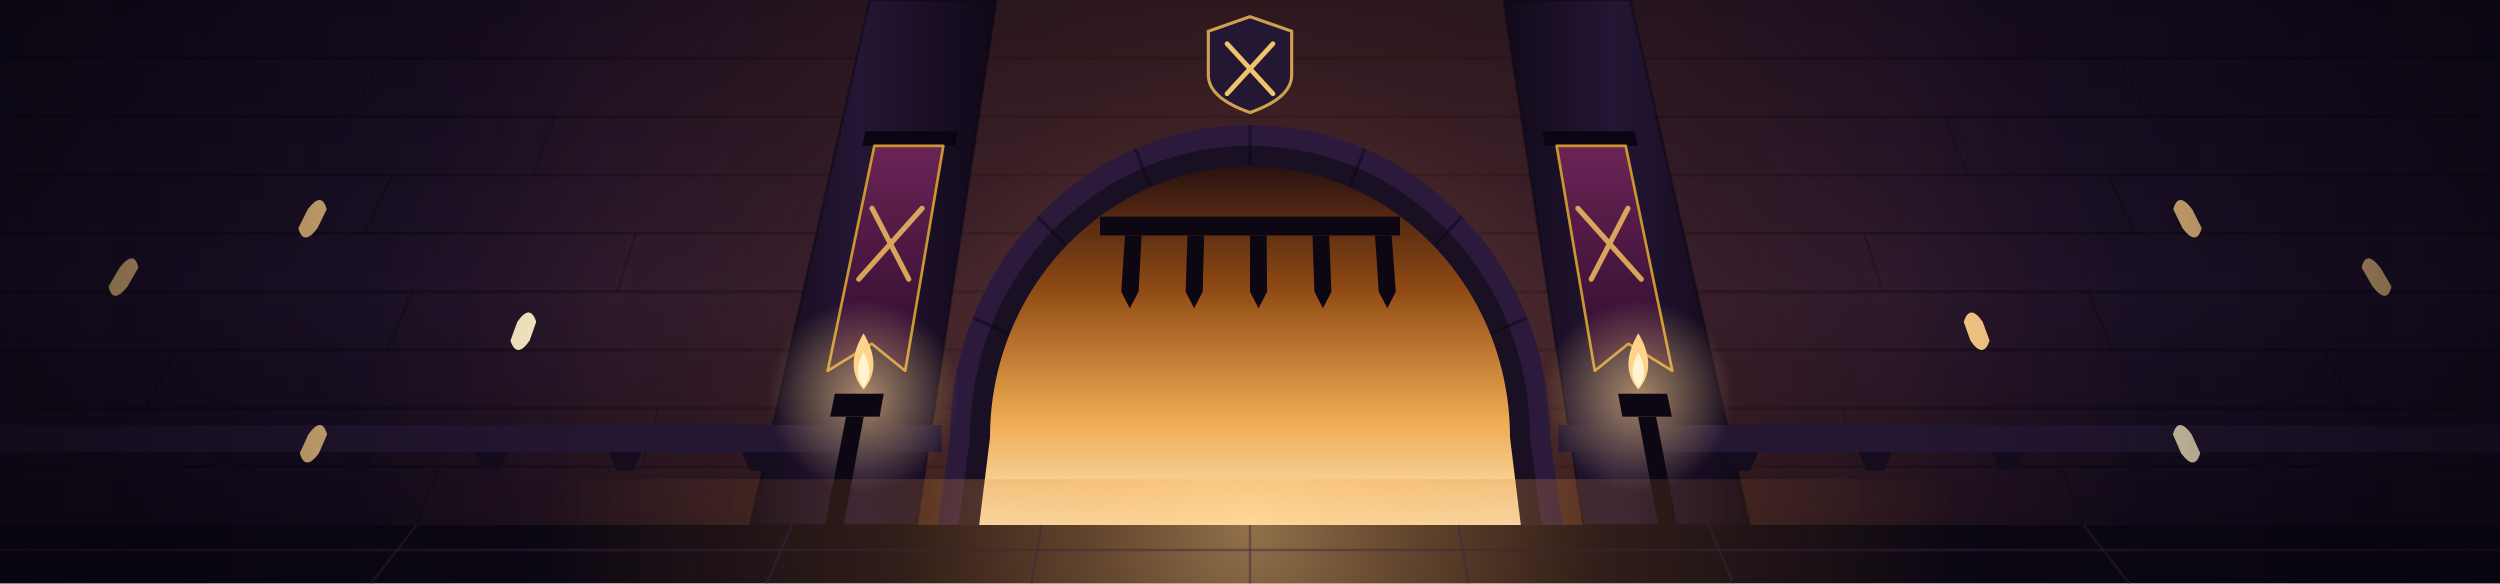
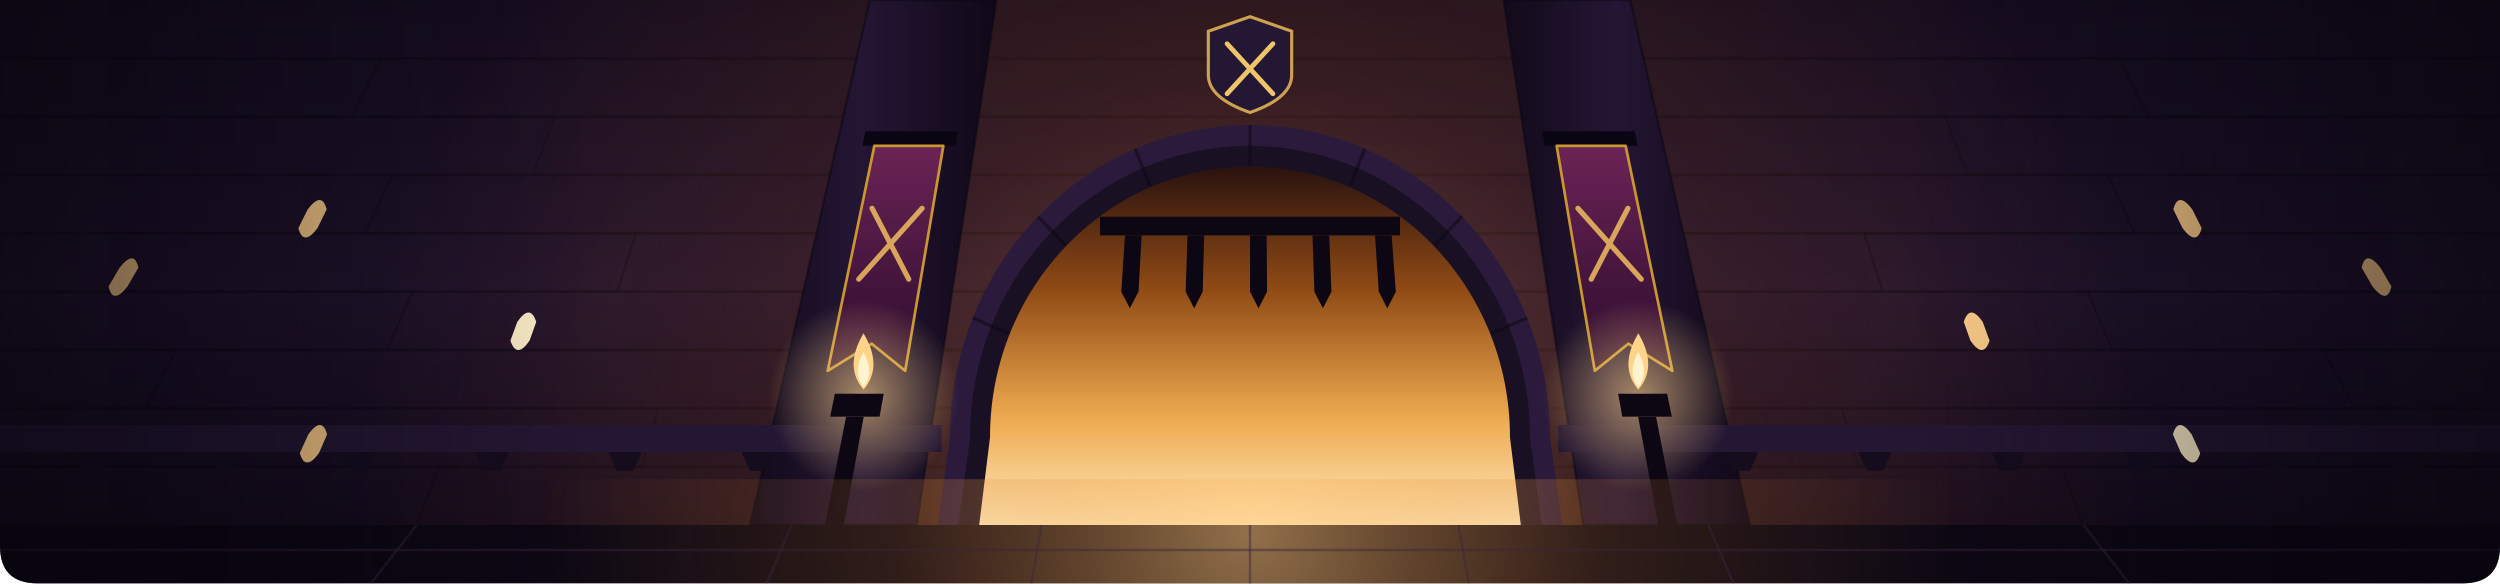
<svg xmlns="http://www.w3.org/2000/svg" width="1200" height="280" viewBox="0 0 1200 280" role="img" aria-label="The entrance to the Fortress of The Council of CLAUDE Agents">
  <defs>
    <linearGradient id="ftrWall" x1="0" y1="0" x2="0" y2="1">
      <stop offset="0%" stop-color="#150c1e" />
      <stop offset="55%" stop-color="#20132c" />
      <stop offset="100%" stop-color="#140b1c" />
    </linearGradient>
    <linearGradient id="ftrPier" x1="0" y1="0" x2="1" y2="0">
      <stop offset="0%" stop-color="#120a1a" />
      <stop offset="45%" stop-color="#241634" />
      <stop offset="100%" stop-color="#100818" />
    </linearGradient>
    <radialGradient id="ftrGlow" cx="600" cy="235" r="430" gradientUnits="userSpaceOnUse">
      <stop offset="0%" stop-color="#ffb968" stop-opacity="0.40" />
      <stop offset="46%" stop-color="#d0641f" stop-opacity="0.16" />
      <stop offset="100%" stop-color="#d0641f" stop-opacity="0" />
    </radialGradient>
    <linearGradient id="ftrGateway" x1="0" y1="0" x2="0" y2="1">
      <stop offset="0%" stop-color="#2a120f" />
      <stop offset="34%" stop-color="#8f4a15" />
      <stop offset="70%" stop-color="#eda94f" />
      <stop offset="100%" stop-color="#ffe9bd" />
    </linearGradient>
    <radialGradient id="ftrPool" cx="600" cy="254" r="340" gradientUnits="userSpaceOnUse">
      <stop offset="0%" stop-color="#ffc879" stop-opacity="0.55" />
      <stop offset="50%" stop-color="#e08a34" stop-opacity="0.17" />
      <stop offset="100%" stop-color="#e08a34" stop-opacity="0" />
    </radialGradient>
    <radialGradient id="ftrTorch" cx="0.5" cy="0.5" r="0.5">
      <stop offset="0%" stop-color="#ffd48a" stop-opacity="0.6" />
      <stop offset="100%" stop-color="#ffd48a" stop-opacity="0" />
    </radialGradient>
    <linearGradient id="ftrBanner" x1="0" y1="0" x2="0" y2="1">
      <stop offset="0%" stop-color="#6b2455" />
      <stop offset="100%" stop-color="#2b0b2d" />
    </linearGradient>
    <linearGradient id="ftrVig" x1="0" y1="0" x2="1" y2="0">
      <stop offset="0%" stop-color="#05030b" stop-opacity="0.62" />
      <stop offset="24%" stop-color="#05030b" stop-opacity="0" />
      <stop offset="76%" stop-color="#05030b" stop-opacity="0" />
      <stop offset="100%" stop-color="#05030b" stop-opacity="0.62" />
    </linearGradient>
+     <clipPath id="ftrClip">
+       <path d="M 0 0 L 1200 0 L 1200 262 Q 1200 280 1182 280 L 18 280 Q 0 280 0 262 Z" />
+     </clipPath>
  </defs>
-   <rect width="1200" height="252" fill="url(#ftrWall)" />
-   <g stroke="#0b0612" stroke-opacity="0.5" stroke-width="1.5">
-     <path d="M 0 28 L 1200 28" />
-     <path d="M 0 56 L 1200 56" />
-     <path d="M 0 84 L 1200 84" />
-     <path d="M 0 112 L 1200 112" />
-     <path d="M 0 140 L 1200 140" />
-     <path d="M 0 168 L 1200 168" />
-     <path d="M 0 196 L 1200 196" />
-     <path d="M 0 224 L 1200 224" />
+   <g clip-path="url(#ftrClip)">
+     <rect width="1200" height="252" fill="url(#ftrWall)" />
+     <g stroke="#0b0612" stroke-opacity="0.5" stroke-width="1.5">
+       <path d="M 0 28 L 1200 28" />
+       <path d="M 0 56 L 1200 56" />
+       <path d="M 0 84 L 1200 84" />
+       <path d="M 0 112 L 1200 112" />
+       <path d="M 0 140 L 1200 140" />
+       <path d="M 0 168 L 1200 168" />
+       <path d="M 0 196 L 1200 196" />
+       <path d="M 0 224 L 1200 224" />
+     </g>
+     <g stroke="#0b0612" stroke-opacity="0.38" stroke-width="1.2">
+       <path d="M 182.9 28 L 168.7 56" />
+       <path d="M 266.4 56 L 255.5 84" />
+       <path d="M 188.3 84 L 175.2 112" />
+       <path d="M 305.2 112 L 296.2 140" />
+       <path d="M 197.9 140 L 185.9 168" />
+       <path d="M 84.7 168 L 69.8 196" />
+       <path d="M 316 196 L 308 224" />
+       <path d="M 210.6 224 L 200 252" />
+       <path d="M 1017.1 28 L 1031.3 56" />
+       <path d="M 933.6 56 L 944.5 84" />
+       <path d="M 1011.7 84 L 1024.8 112" />
+       <path d="M 894.8 112 L 903.8 140" />
+       <path d="M 1002.1 140 L 1014.1 168" />
+       <path d="M 1115.3 168 L 1130.2 196" />
+       <path d="M 884 196 L 892 224" />
+       <path d="M 989.4 224 L 1000 252" />
+     </g>
+     <rect width="1200" height="280" fill="url(#ftrGlow)" />
+     <g fill="url(#ftrPier)" stroke="#0b0612" stroke-opacity="0.5" stroke-width="1.2">
+       <path d="M 360 252 L 417.5 0 L 478.3 0 L 440 252 Z" />
+       <path d="M 760 252 L 721.7 0 L 782.5 0 L 840 252 Z" />
+     </g>
+     <g fill="#241733">
+       <rect x="0" y="204" width="452" height="13" />
+       <rect x="748" y="204" width="452" height="13" />
+     </g>
+     <g fill="#150c1e">
+       <path d="M 36 217 L 52 217 L 48 226 L 40 226 Z" />
+       <path d="M 100 217 L 116 217 L 112 226 L 104 226 Z" />
+       <path d="M 164 217 L 180 217 L 176 226 L 168 226 Z" />
+       <path d="M 228 217 L 244 217 L 240 226 L 232 226 Z" />
+       <path d="M 292 217 L 308 217 L 304 226 L 296 226 Z" />
+       <path d="M 356 217 L 372 217 L 368 226 L 360 226 Z" />
+       <path d="M 828 217 L 844 217 L 840 226 L 832 226 Z" />
+       <path d="M 892 217 L 908 217 L 904 226 L 896 226 Z" />
+       <path d="M 956 217 L 972 217 L 968 226 L 960 226 Z" />
+       <path d="M 1020 217 L 1036 217 L 1032 226 L 1024 226 Z" />
+       <path d="M 1084 217 L 1100 217 L 1096 226 L 1088 226 Z" />
+       <path d="M 1148 217 L 1164 217 L 1160 226 L 1152 226 Z" />
+     </g>
+     <path d="M 450 252 L 456 210 A 144 150 0 0 1 744 210 L 750 252 Z" fill="#2b1a3c" />
+     <path d="M 460 252 L 465.6 210 A 134.4 140 0 0 1 734.4 210 L 740 252 Z" fill="#1a1024" />
+     <path d="M 470 252 L 475.2 210 A 124.8 130 0 0 1 724.8 210 L 730 252 Z" fill="url(#ftrGateway)" />
+     <g stroke="#0b0612" stroke-opacity="0.5" stroke-width="1.6">
+       <path d="M 467 152.6 L 484.2 160.1" />
+       <path d="M 498.2 103.9 L 511.4 117.7" />
+       <path d="M 544.9 71.4 L 552 89.4" />
+       <path d="M 600 60 L 600 79.5" />
+       <path d="M 655.1 71.4 L 648 89.4" />
+       <path d="M 701.8 103.9 L 688.6 117.7" />
+       <path d="M 733 152.6 L 715.8 160.1" />
+     </g>
+     <rect x="528" y="104" width="144" height="9" fill="#0d0714" />
+     <g fill="#0d0714">
+       <path d="M 540 113 L 548 113 L 546.5 140 L 542.3 148 L 538.2 140 Z" />
+       <path d="M 570 113 L 578 113 L 577.3 140 L 573.2 148 L 569.1 140 Z" />
+       <path d="M 600 113 L 608 113 L 608.2 140 L 604.1 148 L 600 140 Z" />
+       <path d="M 630 113 L 638 113 L 639.1 140 L 635 148 L 630.9 140 Z" />
+       <path d="M 660 113 L 668 113 L 670 140 L 665.9 148 L 661.8 140 Z" />
+     </g>
+     <path d="M 600 8 L 620 15 L 620 36 Q 620 47 600 54 Q 580 47 580 36 L 580 15 Z" fill="#241733" stroke="#e0b055" stroke-opacity="0.9" stroke-width="1.5" />
+     <path d="M 589 21 L 611 45 M 611 21 L 589 45" stroke="#f0c46a" stroke-width="2.3" stroke-linecap="round" />
+     <g fill="#0a0512">
+       <path d="M 413.9 70 L 415.4 63 L 459.7 63 L 458.6 70 Z" />
+       <path d="M 741.4 70 L 740.3 63 L 784.6 63 L 786.1 70 Z" />
+     </g>
+     <g fill="url(#ftrBanner)" stroke="#c9962f" stroke-width="1.3" stroke-linejoin="round">
+       <path d="M 419.7 70 L 452.8 70 L 434.5 178 L 418.4 165 L 397.3 178 Z" />
+       <path d="M 747.2 70 L 780.3 70 L 802.7 178 L 781.6 165 L 765.5 178 Z" />
+     </g>
+     <g stroke="#e8b45f" stroke-width="2.5" stroke-linecap="round" stroke-opacity="0.9">
+       <path d="M 418.6 100 L 436.2 134 M 442.6 100 L 412.2 134" />
+       <path d="M 781.4 100 L 763.8 134 M 757.4 100 L 787.8 134" />
+     </g>
+     <g fill="#ffcf8a">
+       <path d="M 147.7 100.5 Q 154.5 91.5 156.8 100.5 L 152.4 109.5 Q 145.6 118.5 143.2 109.5 Z" />
+       <path d="M 1052.3 100.5 Q 1045.5 91.5 1043.2 100.5 L 1047.6 109.5 Q 1054.4 118.5 1056.8 109.5 Z" />
+       <path d="M 248.3 154.5 Q 254.5 145.5 257.4 154.5 L 254.2 163.5 Q 248 172.5 245 163.5 Z" fill="#fff0c8" />
+       <path d="M 951.7 154.5 Q 945.5 145.5 942.6 154.5 L 945.8 163.5 Q 952 172.5 955 163.5 Z" />
+       <path d="M 148 208.5 Q 154.5 199.5 157 208.5 L 153.1 217.5 Q 146.5 226.5 143.9 217.5 Z" />
+       <path d="M 1052 208.5 Q 1045.5 199.5 1043 208.5 L 1046.9 217.5 Q 1053.5 226.5 1056.1 217.5 Z" fill="#fff0c8" />
+       <path d="M 57.4 128.5 Q 64.5 119.5 66.4 128.5 L 61.2 137.5 Q 54.1 146.5 52.1 137.5 Z" />
+       <path d="M 1142.6 128.5 Q 1135.5 119.5 1133.6 128.5 L 1138.8 137.5 Q 1145.9 146.5 1147.9 137.5 Z" />
+     </g>
+     <g>
+       <circle cx="414.5" cy="190" r="46" fill="url(#ftrTorch)" />
+       <circle cx="786.4" cy="190" r="46" fill="url(#ftrTorch)" />
+       <path d="M 396 252 L 406.1 200 L 414.6 200 L 405 252 Z" fill="#0d0714" />
+       <path d="M 796 252 L 786.3 200 L 794.9 200 L 805 252 Z" fill="#0d0714" />
+       <path d="M 398.5 200 L 400.7 189 L 424.2 189 L 422.2 200 Z" fill="#0d0714" />
+       <path d="M 778.7 200 L 776.7 189 L 800.2 189 L 802.5 200 Z" fill="#0d0714" />
+       <path d="M 414.5 160 Q 424 176 414.5 187 Q 405 176 414.5 160 Z" fill="#ffd48a" />
+       <path d="M 786.4 160 Q 795.9 176 786.4 187 Q 776.9 176 786.4 160 Z" fill="#ffd48a" />
+       <path d="M 414.5 169 Q 420 179 414.5 186 Q 409 179 414.5 169 Z" fill="#fff3d0" />
+       <path d="M 786.4 169 Q 791.9 179 786.4 186 Q 780.9 179 786.4 169 Z" fill="#fff3d0" />
+     </g>
+     <rect x="0" y="252" width="1200" height="28" fill="#0c0713" />
+     <rect x="0" y="230" width="1200" height="50" fill="url(#ftrPool)" />
+     <g stroke="#3a2440" stroke-opacity="0.45" stroke-width="1.2">
+       <path d="M 0 264 L 1200 264" />
+       <path d="M 200 252 L 178 280" />
+       <path d="M 380 252 L 368 280" />
+       <path d="M 500 252 L 495 280" />
+       <path d="M 600 252 L 600 280" />
+       <path d="M 700 252 L 705 280" />
+       <path d="M 820 252 L 832 280" />
+       <path d="M 1000 252 L 1022 280" />
+     </g>
+     <rect width="1200" height="280" fill="url(#ftrVig)" />
  </g>
-   <g stroke="#0b0612" stroke-opacity="0.38" stroke-width="1.2">
-     <path d="M 182.9 28 L 168.7 56" />
-     <path d="M 266.4 56 L 255.5 84" />
-     <path d="M 188.3 84 L 175.2 112" />
-     <path d="M 305.2 112 L 296.2 140" />
-     <path d="M 197.9 140 L 185.9 168" />
-     <path d="M 84.7 168 L 69.8 196" />
-     <path d="M 316 196 L 308 224" />
-     <path d="M 210.6 224 L 200 252" />
-     <path d="M 1017.1 28 L 1031.3 56" />
-     <path d="M 933.6 56 L 944.5 84" />
-     <path d="M 1011.7 84 L 1024.8 112" />
-     <path d="M 894.8 112 L 903.8 140" />
-     <path d="M 1002.1 140 L 1014.1 168" />
-     <path d="M 1115.3 168 L 1130.2 196" />
-     <path d="M 884 196 L 892 224" />
-     <path d="M 989.4 224 L 1000 252" />
-   </g>
-   <rect width="1200" height="280" fill="url(#ftrGlow)" />
-   <g fill="url(#ftrPier)" stroke="#0b0612" stroke-opacity="0.5" stroke-width="1.2">
-     <path d="M 360 252 L 417.5 0 L 478.3 0 L 440 252 Z" />
-     <path d="M 760 252 L 721.7 0 L 782.5 0 L 840 252 Z" />
-   </g>
-   <g fill="#241733">
-     <rect x="0" y="204" width="452" height="13" />
-     <rect x="748" y="204" width="452" height="13" />
-   </g>
-   <g fill="#150c1e">
-     <path d="M 36 217 L 52 217 L 48 226 L 40 226 Z" />
-     <path d="M 100 217 L 116 217 L 112 226 L 104 226 Z" />
-     <path d="M 164 217 L 180 217 L 176 226 L 168 226 Z" />
-     <path d="M 228 217 L 244 217 L 240 226 L 232 226 Z" />
-     <path d="M 292 217 L 308 217 L 304 226 L 296 226 Z" />
-     <path d="M 356 217 L 372 217 L 368 226 L 360 226 Z" />
-     <path d="M 828 217 L 844 217 L 840 226 L 832 226 Z" />
-     <path d="M 892 217 L 908 217 L 904 226 L 896 226 Z" />
-     <path d="M 956 217 L 972 217 L 968 226 L 960 226 Z" />
-     <path d="M 1020 217 L 1036 217 L 1032 226 L 1024 226 Z" />
-     <path d="M 1084 217 L 1100 217 L 1096 226 L 1088 226 Z" />
-     <path d="M 1148 217 L 1164 217 L 1160 226 L 1152 226 Z" />
-   </g>
-   <path d="M 450 252 L 456 210 A 144 150 0 0 1 744 210 L 750 252 Z" fill="#2b1a3c" />
-   <path d="M 460 252 L 465.6 210 A 134.4 140 0 0 1 734.4 210 L 740 252 Z" fill="#1a1024" />
-   <path d="M 470 252 L 475.2 210 A 124.8 130 0 0 1 724.8 210 L 730 252 Z" fill="url(#ftrGateway)" />
-   <g stroke="#0b0612" stroke-opacity="0.5" stroke-width="1.6">
-     <path d="M 467 152.6 L 484.2 160.1" />
-     <path d="M 498.2 103.9 L 511.4 117.7" />
-     <path d="M 544.9 71.4 L 552 89.4" />
-     <path d="M 600 60 L 600 79.5" />
-     <path d="M 655.1 71.4 L 648 89.4" />
-     <path d="M 701.8 103.9 L 688.6 117.7" />
-     <path d="M 733 152.6 L 715.8 160.1" />
-   </g>
-   <rect x="528" y="104" width="144" height="9" fill="#0d0714" />
-   <g fill="#0d0714">
-     <path d="M 540 113 L 548 113 L 546.5 140 L 542.3 148 L 538.2 140 Z" />
-     <path d="M 570 113 L 578 113 L 577.3 140 L 573.2 148 L 569.1 140 Z" />
-     <path d="M 600 113 L 608 113 L 608.2 140 L 604.1 148 L 600 140 Z" />
-     <path d="M 630 113 L 638 113 L 639.1 140 L 635 148 L 630.9 140 Z" />
-     <path d="M 660 113 L 668 113 L 670 140 L 665.9 148 L 661.8 140 Z" />
-   </g>
-   <path d="M 600 8 L 620 15 L 620 36 Q 620 47 600 54 Q 580 47 580 36 L 580 15 Z" fill="#241733" stroke="#e0b055" stroke-opacity="0.9" stroke-width="1.5" />
-   <path d="M 589 21 L 611 45 M 611 21 L 589 45" stroke="#f0c46a" stroke-width="2.3" stroke-linecap="round" />
-   <g fill="#0a0512">
-     <path d="M 413.9 70 L 415.4 63 L 459.7 63 L 458.6 70 Z" />
-     <path d="M 741.4 70 L 740.3 63 L 784.6 63 L 786.1 70 Z" />
-   </g>
-   <g fill="url(#ftrBanner)" stroke="#c9962f" stroke-width="1.3" stroke-linejoin="round">
-     <path d="M 419.7 70 L 452.8 70 L 434.5 178 L 418.4 165 L 397.3 178 Z" />
-     <path d="M 747.2 70 L 780.3 70 L 802.7 178 L 781.6 165 L 765.5 178 Z" />
-   </g>
-   <g stroke="#e8b45f" stroke-width="2.5" stroke-linecap="round" stroke-opacity="0.9">
-     <path d="M 418.6 100 L 436.2 134 M 442.6 100 L 412.2 134" />
-     <path d="M 781.4 100 L 763.8 134 M 757.4 100 L 787.8 134" />
-   </g>
-   <g fill="#ffcf8a">
-     <path d="M 147.7 100.5 Q 154.5 91.5 156.8 100.5 L 152.4 109.5 Q 145.6 118.5 143.2 109.5 Z" />
-     <path d="M 1052.3 100.5 Q 1045.5 91.5 1043.2 100.5 L 1047.6 109.5 Q 1054.4 118.5 1056.8 109.5 Z" />
-     <path d="M 248.3 154.5 Q 254.5 145.5 257.4 154.5 L 254.2 163.5 Q 248 172.5 245 163.5 Z" fill="#fff0c8" />
-     <path d="M 951.7 154.5 Q 945.5 145.5 942.6 154.5 L 945.8 163.5 Q 952 172.5 955 163.5 Z" />
-     <path d="M 148 208.5 Q 154.5 199.5 157 208.5 L 153.1 217.5 Q 146.5 226.5 143.9 217.5 Z" />
-     <path d="M 1052 208.5 Q 1045.5 199.5 1043 208.5 L 1046.9 217.5 Q 1053.5 226.5 1056.1 217.5 Z" fill="#fff0c8" />
-     <path d="M 57.4 128.5 Q 64.5 119.5 66.4 128.5 L 61.2 137.5 Q 54.1 146.5 52.1 137.5 Z" />
-     <path d="M 1142.6 128.5 Q 1135.5 119.5 1133.6 128.5 L 1138.8 137.5 Q 1145.9 146.5 1147.9 137.5 Z" />
-   </g>
-   <g>
-     <circle cx="414.5" cy="190" r="46" fill="url(#ftrTorch)" />
-     <circle cx="786.4" cy="190" r="46" fill="url(#ftrTorch)" />
-     <path d="M 396 252 L 406.1 200 L 414.6 200 L 405 252 Z" fill="#0d0714" />
-     <path d="M 796 252 L 786.3 200 L 794.9 200 L 805 252 Z" fill="#0d0714" />
-     <path d="M 398.5 200 L 400.7 189 L 424.2 189 L 422.2 200 Z" fill="#0d0714" />
-     <path d="M 778.7 200 L 776.7 189 L 800.2 189 L 802.5 200 Z" fill="#0d0714" />
-     <path d="M 414.5 160 Q 424 176 414.5 187 Q 405 176 414.5 160 Z" fill="#ffd48a" />
-     <path d="M 786.4 160 Q 795.9 176 786.4 187 Q 776.9 176 786.4 160 Z" fill="#ffd48a" />
-     <path d="M 414.5 169 Q 420 179 414.5 186 Q 409 179 414.5 169 Z" fill="#fff3d0" />
-     <path d="M 786.4 169 Q 791.9 179 786.4 186 Q 780.9 179 786.4 169 Z" fill="#fff3d0" />
-   </g>
-   <rect x="0" y="252" width="1200" height="28" fill="#0c0713" />
-   <rect x="0" y="230" width="1200" height="50" fill="url(#ftrPool)" />
-   <g stroke="#3a2440" stroke-opacity="0.45" stroke-width="1.2">
-     <path d="M 0 264 L 1200 264" />
-     <path d="M 200 252 L 178 280" />
-     <path d="M 380 252 L 368 280" />
-     <path d="M 500 252 L 495 280" />
-     <path d="M 600 252 L 600 280" />
-     <path d="M 700 252 L 705 280" />
-     <path d="M 820 252 L 832 280" />
-     <path d="M 1000 252 L 1022 280" />
-   </g>
-   <rect width="1200" height="280" fill="url(#ftrVig)" />
</svg>
